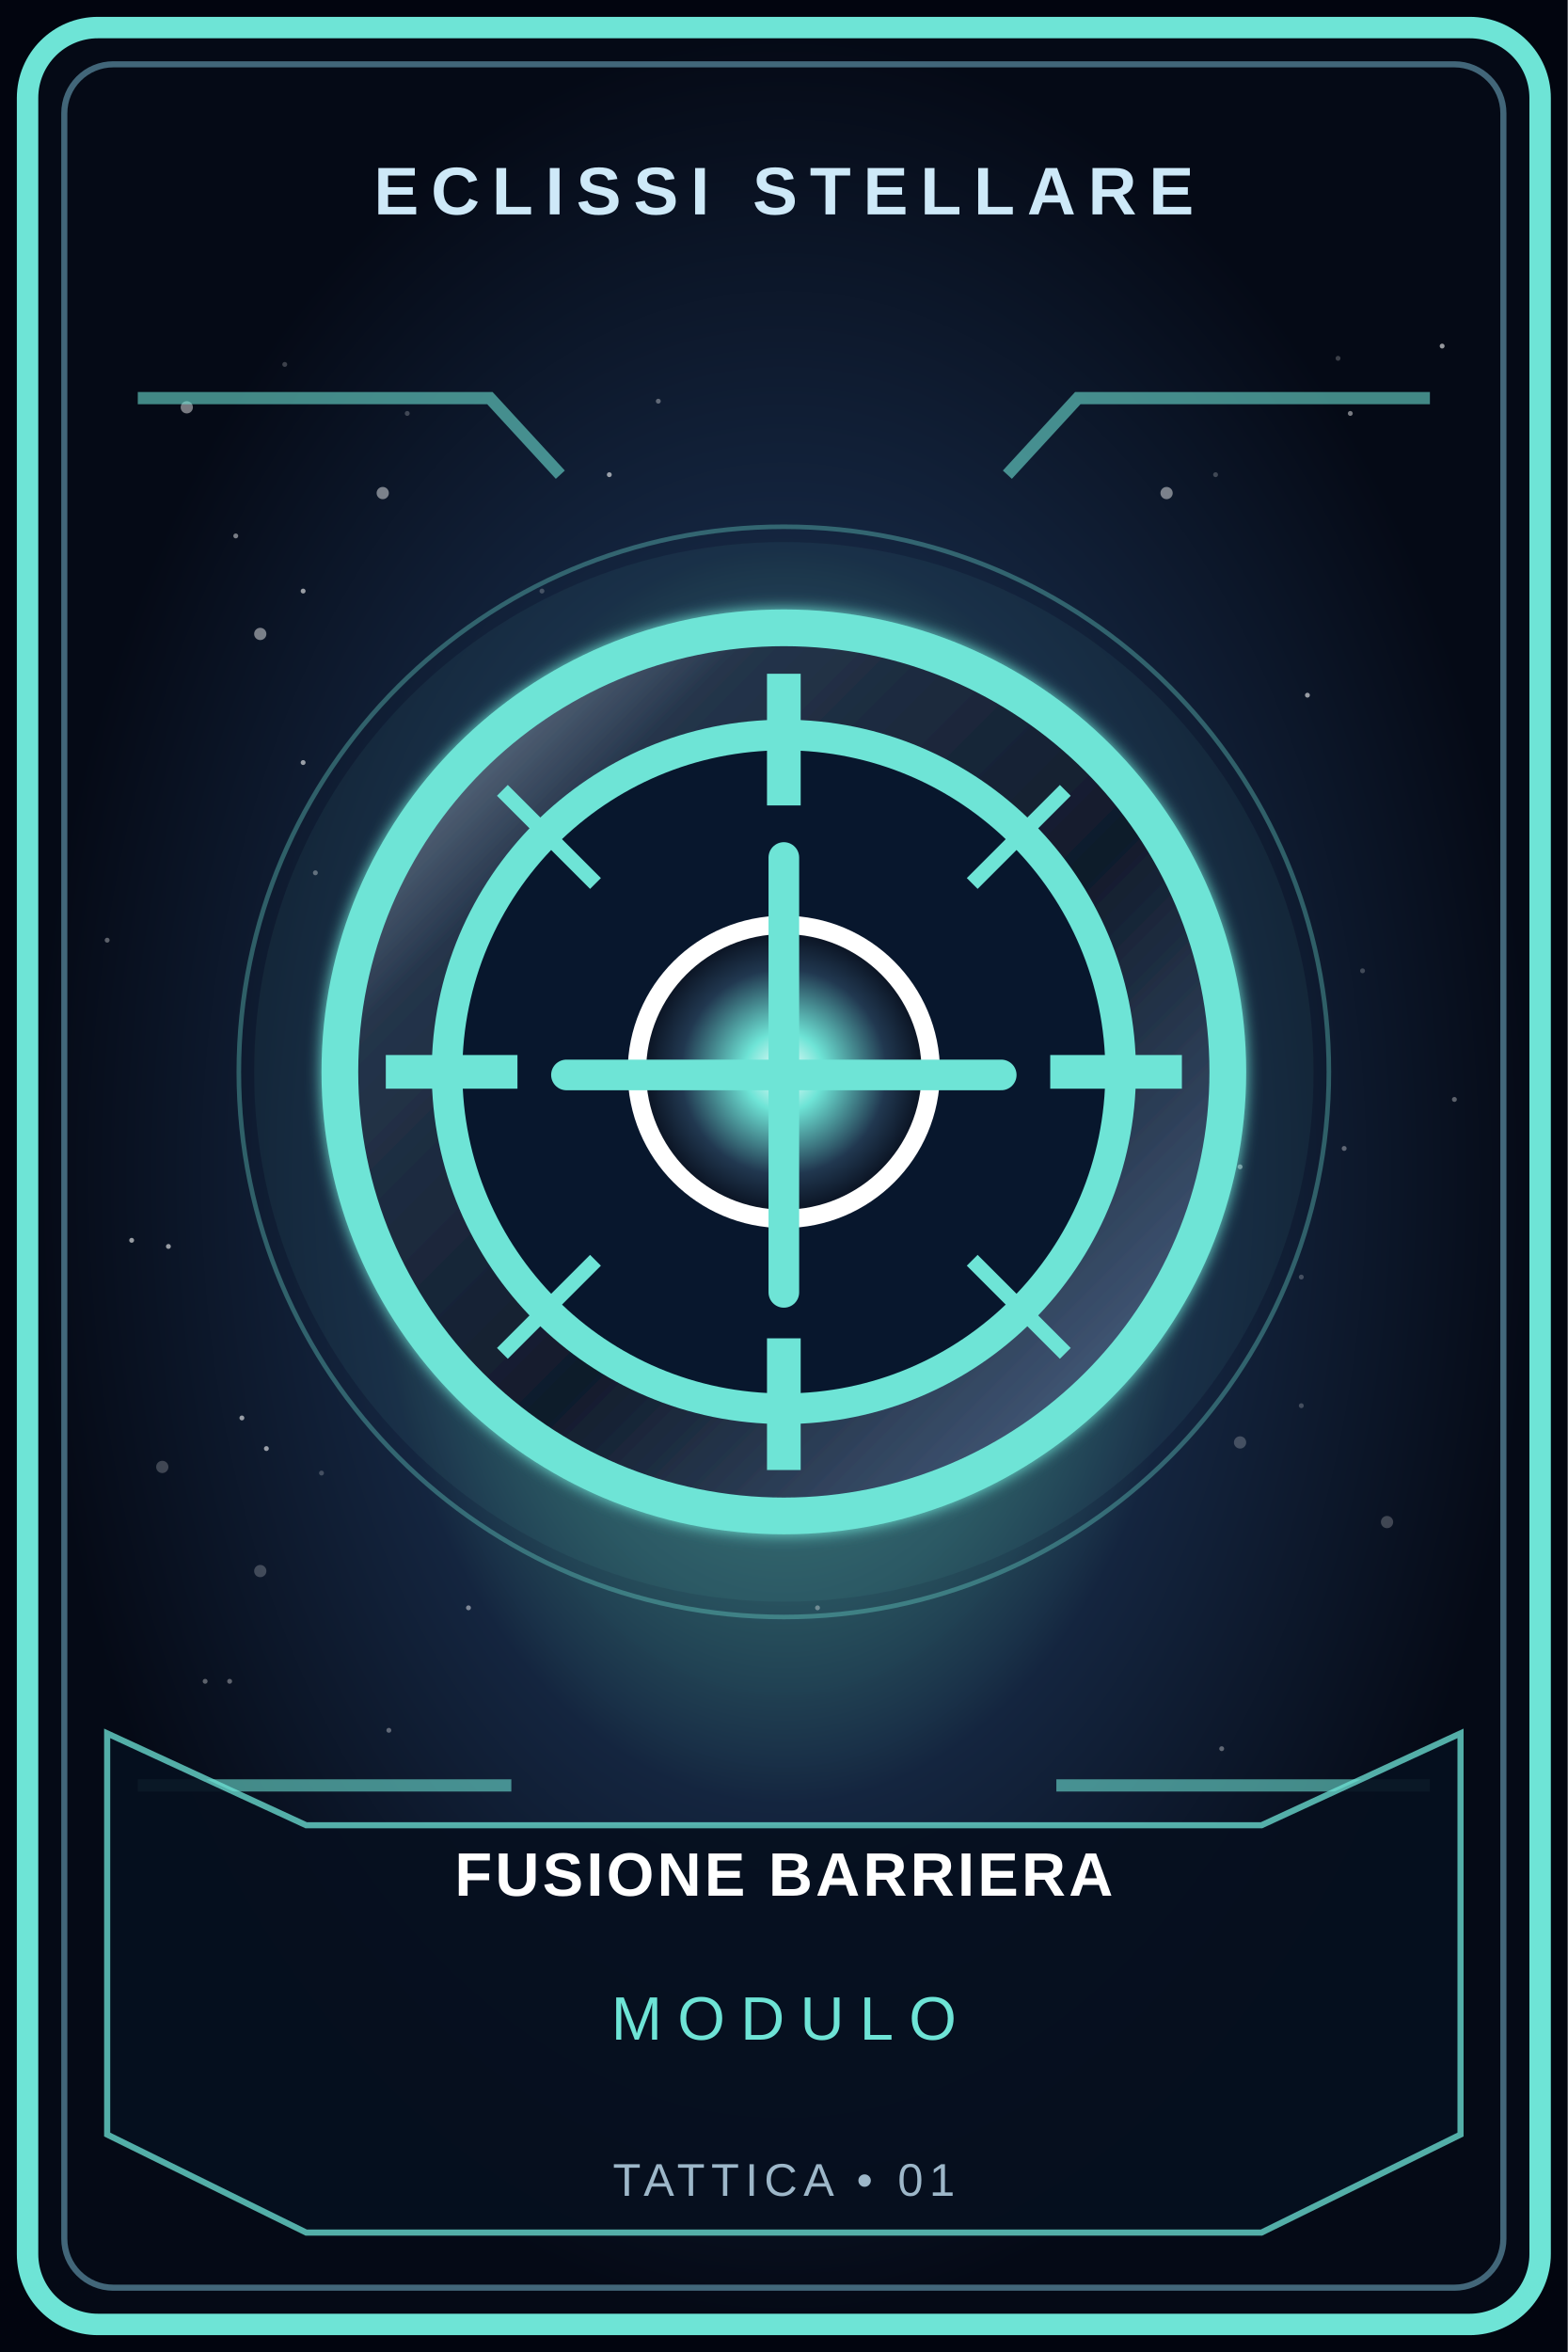
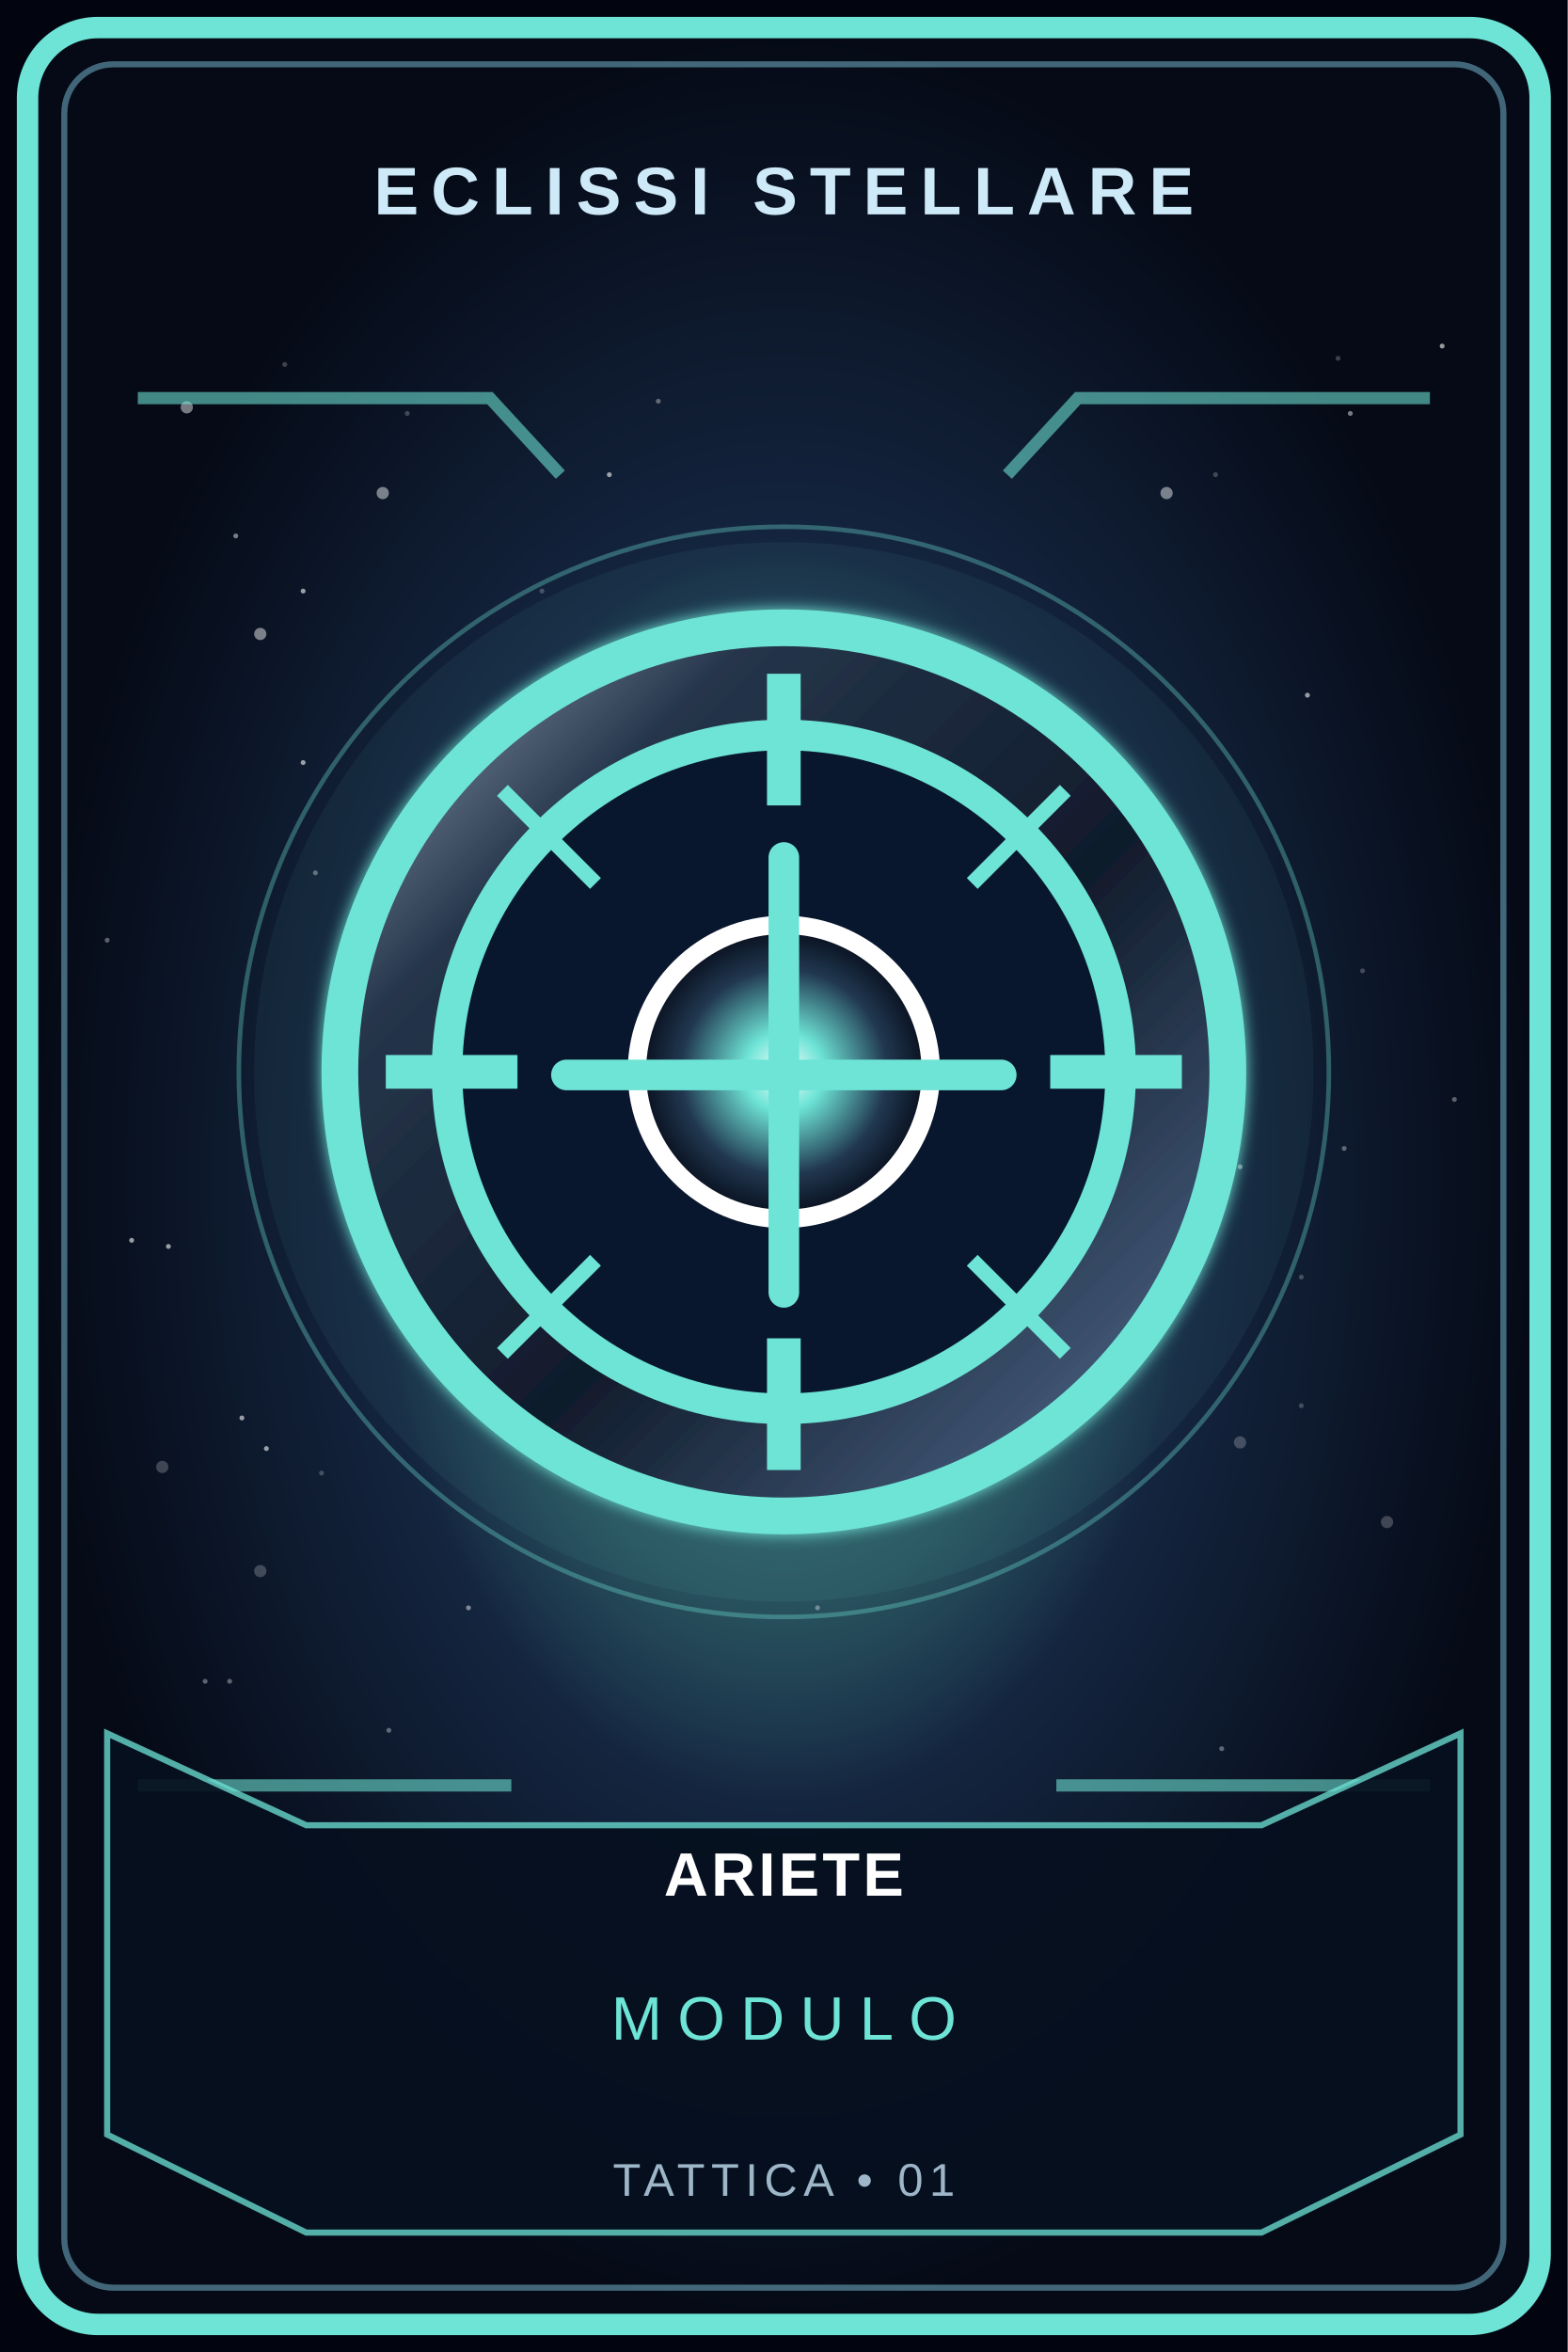
<svg xmlns="http://www.w3.org/2000/svg" width="512" height="768" viewBox="0 0 512 768" role="img" aria-label="Ariete">
  <defs>
    <radialGradient id="bg">
      <stop offset="0" stop-color="#6ee4d6" stop-opacity=".42" />
      <stop offset=".55" stop-color="#14253f" />
      <stop offset="1" stop-color="#050a16" />
    </radialGradient>
    <linearGradient id="metal" x1="0" x2="1" y1="0" y2="1">
      <stop stop-color="#a3b4c4" />
      <stop offset=".24" stop-color="#25354b" />
      <stop offset=".56" stop-color="#101b2b" />
      <stop offset=".85" stop-color="#405674" />
      <stop offset="1" stop-color="#a4b9ce" />
    </linearGradient>
    <radialGradient id="core">
      <stop stop-color="#ffffff" />
      <stop offset=".27" stop-color="#6ee4d6" />
      <stop offset=".7" stop-color="#213850" />
      <stop offset="1" stop-color="#060c1a" />
    </radialGradient>
    <filter id="glow" x="-80%" y="-80%" width="260%" height="260%">
      <feGaussianBlur stdDeviation="2.5" result="g" />
      <feMerge>
        <feMergeNode in="g" />
        <feMergeNode in="SourceGraphic" />
      </feMerge>
    </filter>
  </defs>
  <rect width="512" height="768" fill="#02050f" />
  <rect x="9" y="9" width="494" height="750" rx="23" fill="url(#bg)" stroke="#6ee4d6" stroke-width="7" />
  <rect x="21" y="21" width="470" height="726" rx="16" fill="none" stroke="#8cd7f2" stroke-opacity=".45" stroke-width="2" />
  <circle cx="85" cy="513" r="2" fill="#fff" opacity="0.22" />
  <circle cx="475" cy="359" r="0.8" fill="#fff" opacity="0.34" />
  <circle cx="405" cy="381" r="0.8" fill="#fff" opacity="0.46" />
  <circle cx="43" cy="405" r="0.8" fill="#fff" opacity="0.58" />
  <circle cx="445" cy="317" r="0.8" fill="#fff" opacity="0.22" />
  <circle cx="127" cy="565" r="0.8" fill="#fff" opacity="0.34" />
  <circle cx="381" cy="161" r="2" fill="#fff" opacity="0.46" />
  <circle cx="203" cy="391" r="0.8" fill="#fff" opacity="0.58" />
  <circle cx="93" cy="119" r="0.8" fill="#fff" opacity="0.22" />
  <circle cx="103" cy="285" r="0.8" fill="#fff" opacity="0.34" />
  <circle cx="385" cy="361" r="0.8" fill="#fff" opacity="0.46" />
  <circle cx="311" cy="249" r="0.8" fill="#fff" opacity="0.58" />
  <circle cx="53" cy="479" r="2" fill="#fff" opacity="0.22" />
  <circle cx="35" cy="307" r="0.8" fill="#fff" opacity="0.34" />
  <circle cx="373" cy="297" r="0.8" fill="#fff" opacity="0.46" />
  <circle cx="87" cy="473" r="0.8" fill="#fff" opacity="0.58" />
  <circle cx="105" cy="481" r="0.8" fill="#fff" opacity="0.22" />
  <circle cx="67" cy="549" r="0.8" fill="#fff" opacity="0.34" />
  <circle cx="61" cy="133" r="2" fill="#fff" opacity="0.46" />
  <circle cx="99" cy="193" r="0.8" fill="#fff" opacity="0.58" />
  <circle cx="397" cy="155" r="0.8" fill="#fff" opacity="0.22" />
  <circle cx="179" cy="287" r="0.8" fill="#fff" opacity="0.34" />
  <circle cx="293" cy="227" r="0.8" fill="#fff" opacity="0.46" />
  <circle cx="471" cy="113" r="0.8" fill="#fff" opacity="0.58" />
  <circle cx="453" cy="497" r="2" fill="#fff" opacity="0.22" />
  <circle cx="267" cy="525" r="0.8" fill="#fff" opacity="0.34" />
  <circle cx="153" cy="525" r="0.8" fill="#fff" opacity="0.46" />
  <circle cx="287" cy="445" r="0.8" fill="#fff" opacity="0.58" />
  <circle cx="177" cy="193" r="0.8" fill="#fff" opacity="0.22" />
  <circle cx="171" cy="349" r="0.8" fill="#fff" opacity="0.34" />
  <circle cx="85" cy="207" r="2" fill="#fff" opacity="0.46" />
  <circle cx="427" cy="227" r="0.8" fill="#fff" opacity="0.58" />
  <circle cx="425" cy="417" r="0.8" fill="#fff" opacity="0.22" />
  <circle cx="195" cy="459" r="0.8" fill="#fff" opacity="0.34" />
  <circle cx="441" cy="135" r="0.8" fill="#fff" opacity="0.46" />
  <circle cx="55" cy="407" r="0.8" fill="#fff" opacity="0.58" />
  <circle cx="181" cy="435" r="2" fill="#fff" opacity="0.22" />
  <circle cx="75" cy="549" r="0.8" fill="#fff" opacity="0.34" />
  <circle cx="245" cy="281" r="0.8" fill="#fff" opacity="0.46" />
  <circle cx="99" cy="249" r="0.8" fill="#fff" opacity="0.58" />
  <circle cx="133" cy="135" r="0.8" fill="#fff" opacity="0.22" />
  <circle cx="399" cy="571" r="0.8" fill="#fff" opacity="0.34" />
  <circle cx="125" cy="161" r="2" fill="#fff" opacity="0.46" />
  <circle cx="383" cy="363" r="0.8" fill="#fff" opacity="0.58" />
  <circle cx="425" cy="459" r="0.8" fill="#fff" opacity="0.22" />
  <circle cx="439" cy="375" r="0.8" fill="#fff" opacity="0.34" />
  <circle cx="273" cy="279" r="0.8" fill="#fff" opacity="0.46" />
  <circle cx="199" cy="155" r="0.8" fill="#fff" opacity="0.58" />
  <circle cx="405" cy="471" r="2" fill="#fff" opacity="0.22" />
  <circle cx="215" cy="225" r="0.8" fill="#fff" opacity="0.34" />
  <circle cx="77" cy="175" r="0.8" fill="#fff" opacity="0.46" />
  <circle cx="79" cy="463" r="0.8" fill="#fff" opacity="0.58" />
  <circle cx="437" cy="117" r="0.8" fill="#fff" opacity="0.22" />
  <circle cx="215" cy="131" r="0.8" fill="#fff" opacity="0.34" />
  <circle cx="256" cy="350" r="173" fill="#6ee4d6" opacity=".055" />
  <circle cx="256" cy="350" r="178" stroke="#6ee4d6" stroke-width="1.5" opacity=".34" fill="none" />
  <path d="M45 130L160 130L183 155M467 130L352 130L329 155M45 583L167 583M467 583L345 583" fill="none" stroke="#6ee4d6" stroke-width="4" opacity=".58" />
  <g>
    <circle cx="256" cy="350" r="145" fill="url(#metal)" stroke="#6ee4d6" stroke-width="12" filter="url(#glow)" />
    <circle cx="256" cy="350" r="110" fill="#08172d" stroke="#6ee4d6" stroke-width="10" />
    <path d="M256 220L256 263" stroke="#6ee4d6" stroke-width="11" transform="rotate(0 256 350)" />
    <path d="M256 220L256 263" stroke="#6ee4d6" stroke-width="5" transform="rotate(45 256 350)" />
    <path d="M256 220L256 263" stroke="#6ee4d6" stroke-width="11" transform="rotate(90 256 350)" />
    <path d="M256 220L256 263" stroke="#6ee4d6" stroke-width="5" transform="rotate(135 256 350)" />
    <path d="M256 220L256 263" stroke="#6ee4d6" stroke-width="11" transform="rotate(180 256 350)" />
    <path d="M256 220L256 263" stroke="#6ee4d6" stroke-width="5" transform="rotate(225 256 350)" />
    <path d="M256 220L256 263" stroke="#6ee4d6" stroke-width="11" transform="rotate(270 256 350)" />
    <path d="M256 220L256 263" stroke="#6ee4d6" stroke-width="5" transform="rotate(315 256 350)" />
    <circle cx="256" cy="350" r="48" fill="url(#core)" stroke="#fff" stroke-width="6" />
    <g fill="none" stroke="#6ee4d6" stroke-width="10" stroke-linecap="round" stroke-linejoin="round">
      <path d="M185 351H327M256 280V422" />
    </g>
  </g>
  <path d="M35 566L100 596H412L477 566L477 697L412 729H100L35 697Z" fill="#06101fec" stroke="#6ee4d6" stroke-opacity=".75" stroke-width="2" />
  <text x="256" y="70" text-anchor="middle" font-family="Arial,sans-serif" font-weight="bold" font-size="22" fill="#cee9f8" letter-spacing="4">ECLISSI STELLARE</text>
-   <text x="256" y="619" text-anchor="middle" font-family="Arial,sans-serif" font-weight="bold" font-size="20" fill="#ffffff" letter-spacing="1">FUSIONE BARRIERA</text>
+   <text x="256" y="619" text-anchor="middle" font-family="Arial,sans-serif" font-weight="bold" font-size="20" fill="#ffffff" letter-spacing="1">ARIETE</text>
  <text x="256" y="666" text-anchor="middle" font-family="Arial,sans-serif" font-size="20" fill="#6ee4d6" letter-spacing="5">MODULO</text>
  <text x="256" y="717" text-anchor="middle" font-family="Arial,sans-serif" font-size="15" fill="#9db7c9" letter-spacing="2">TATTICA  •  01</text>
</svg>
